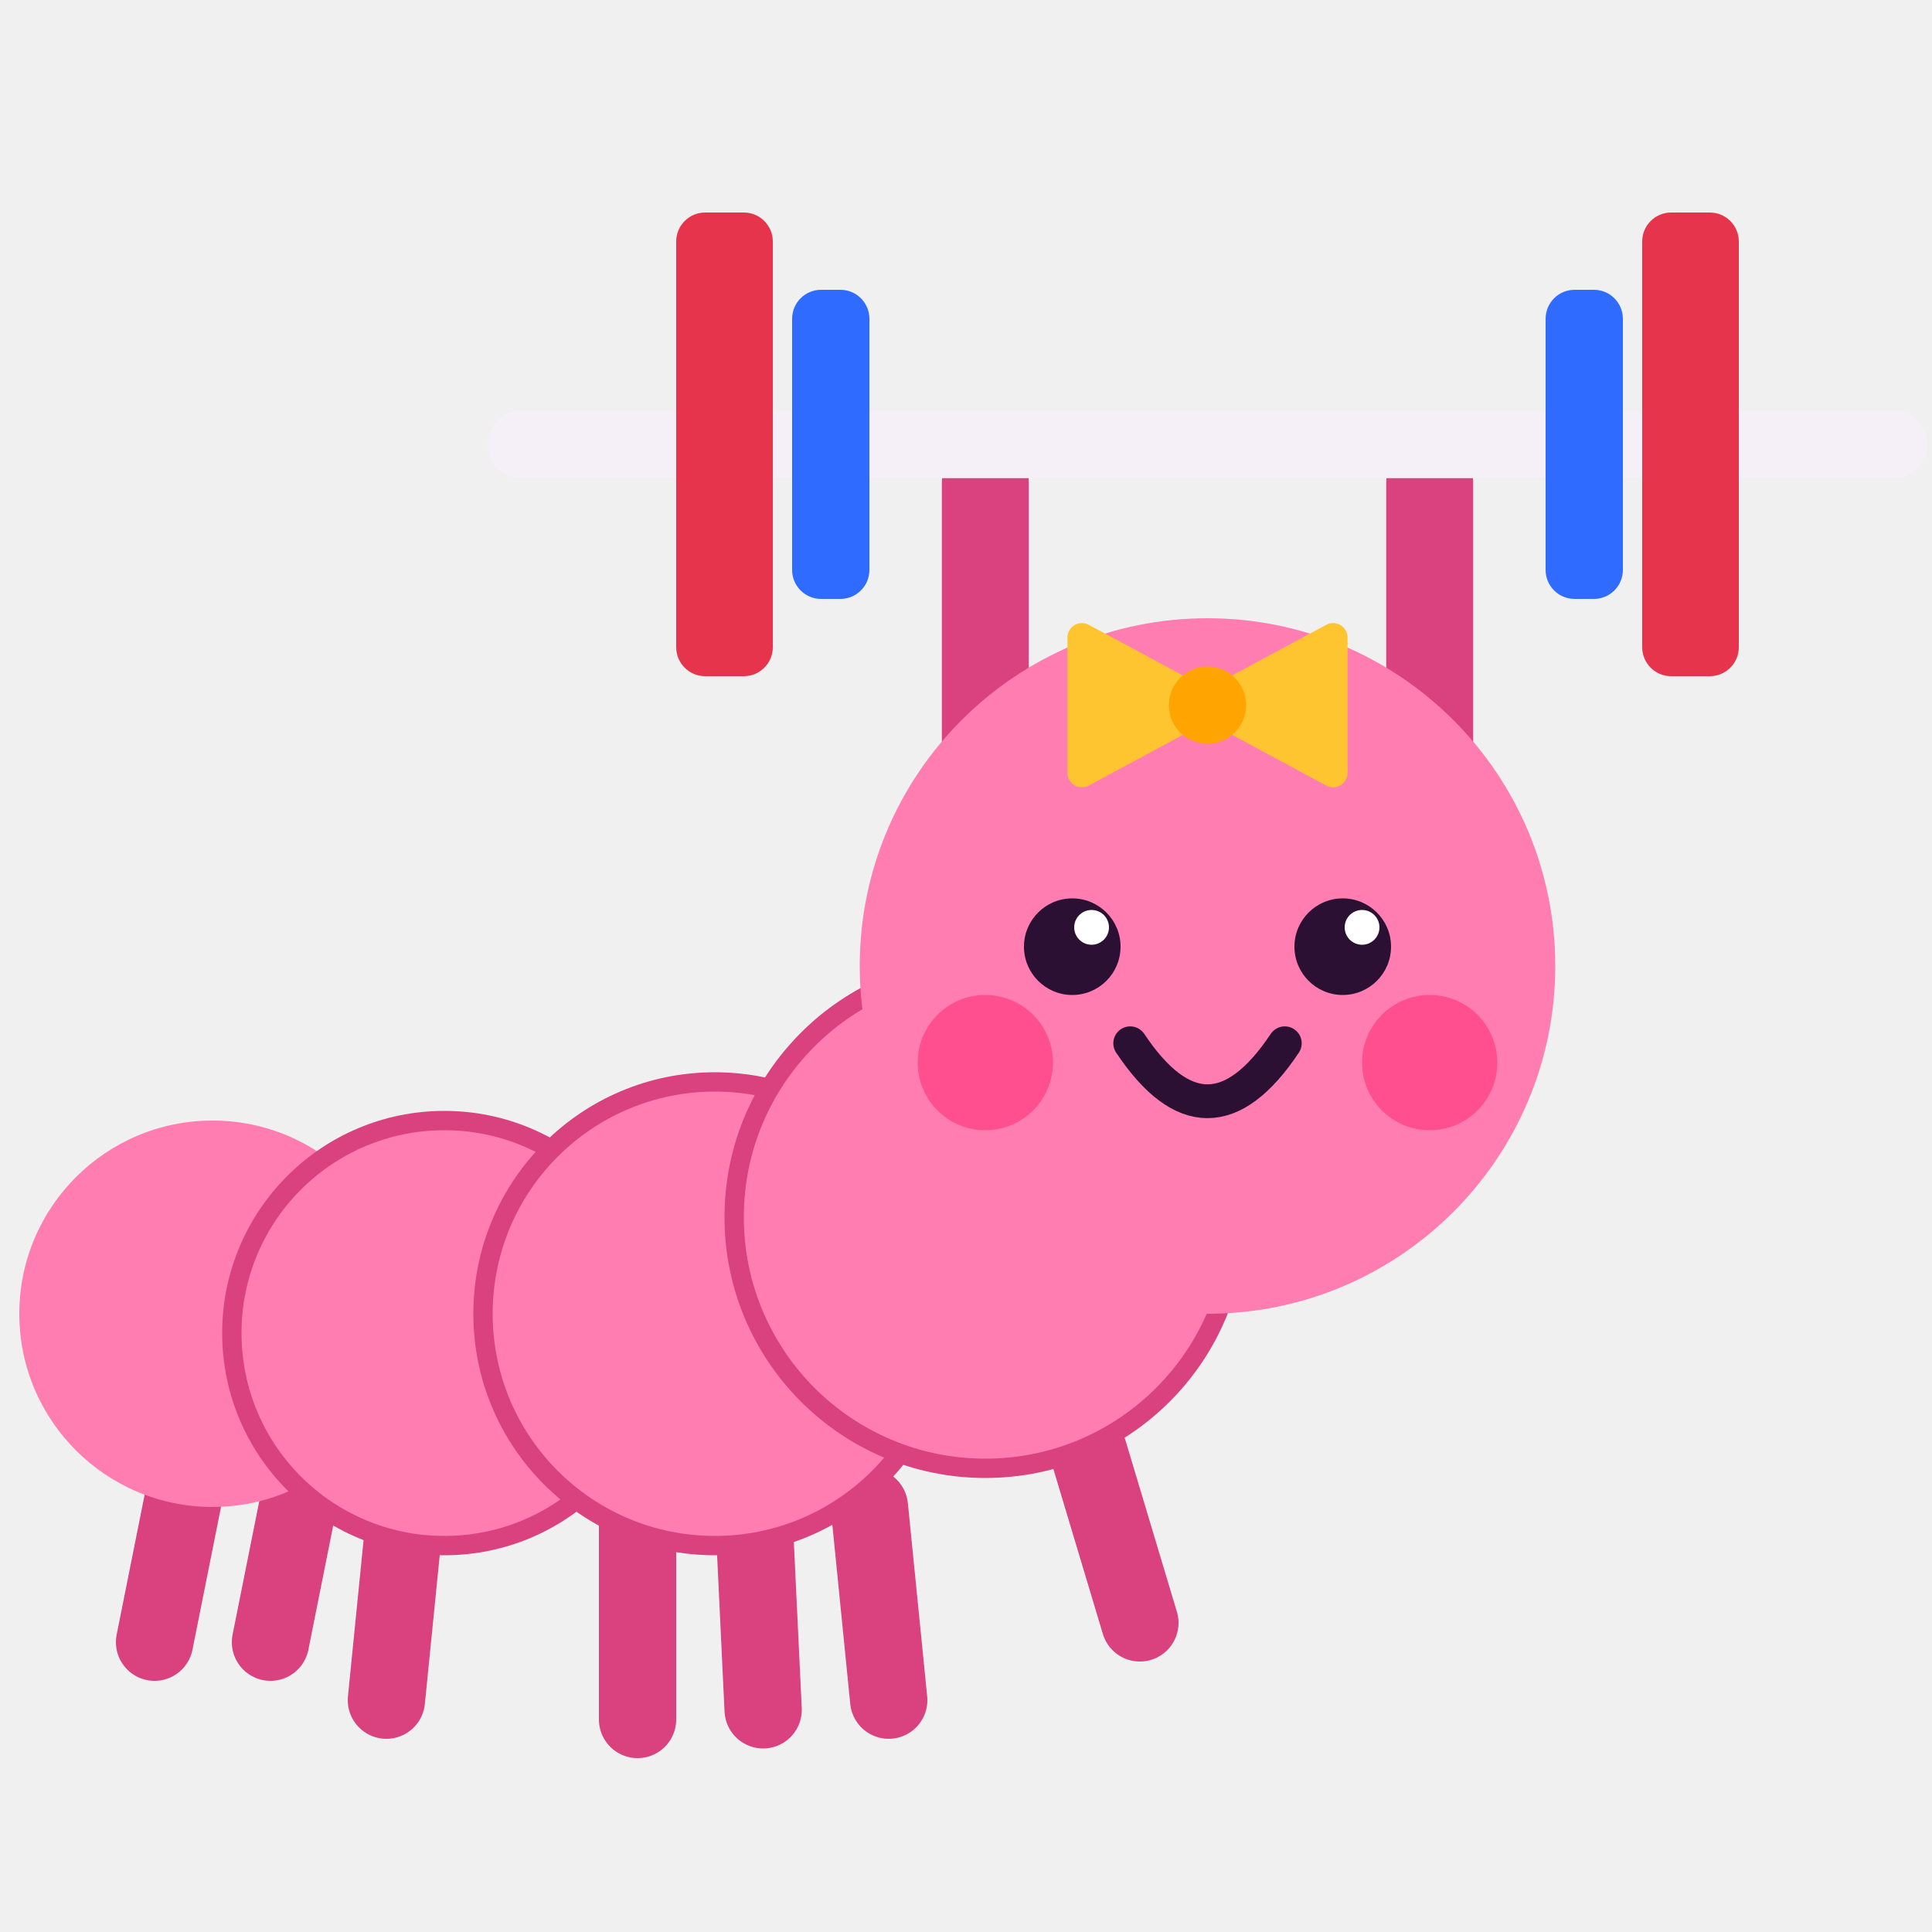
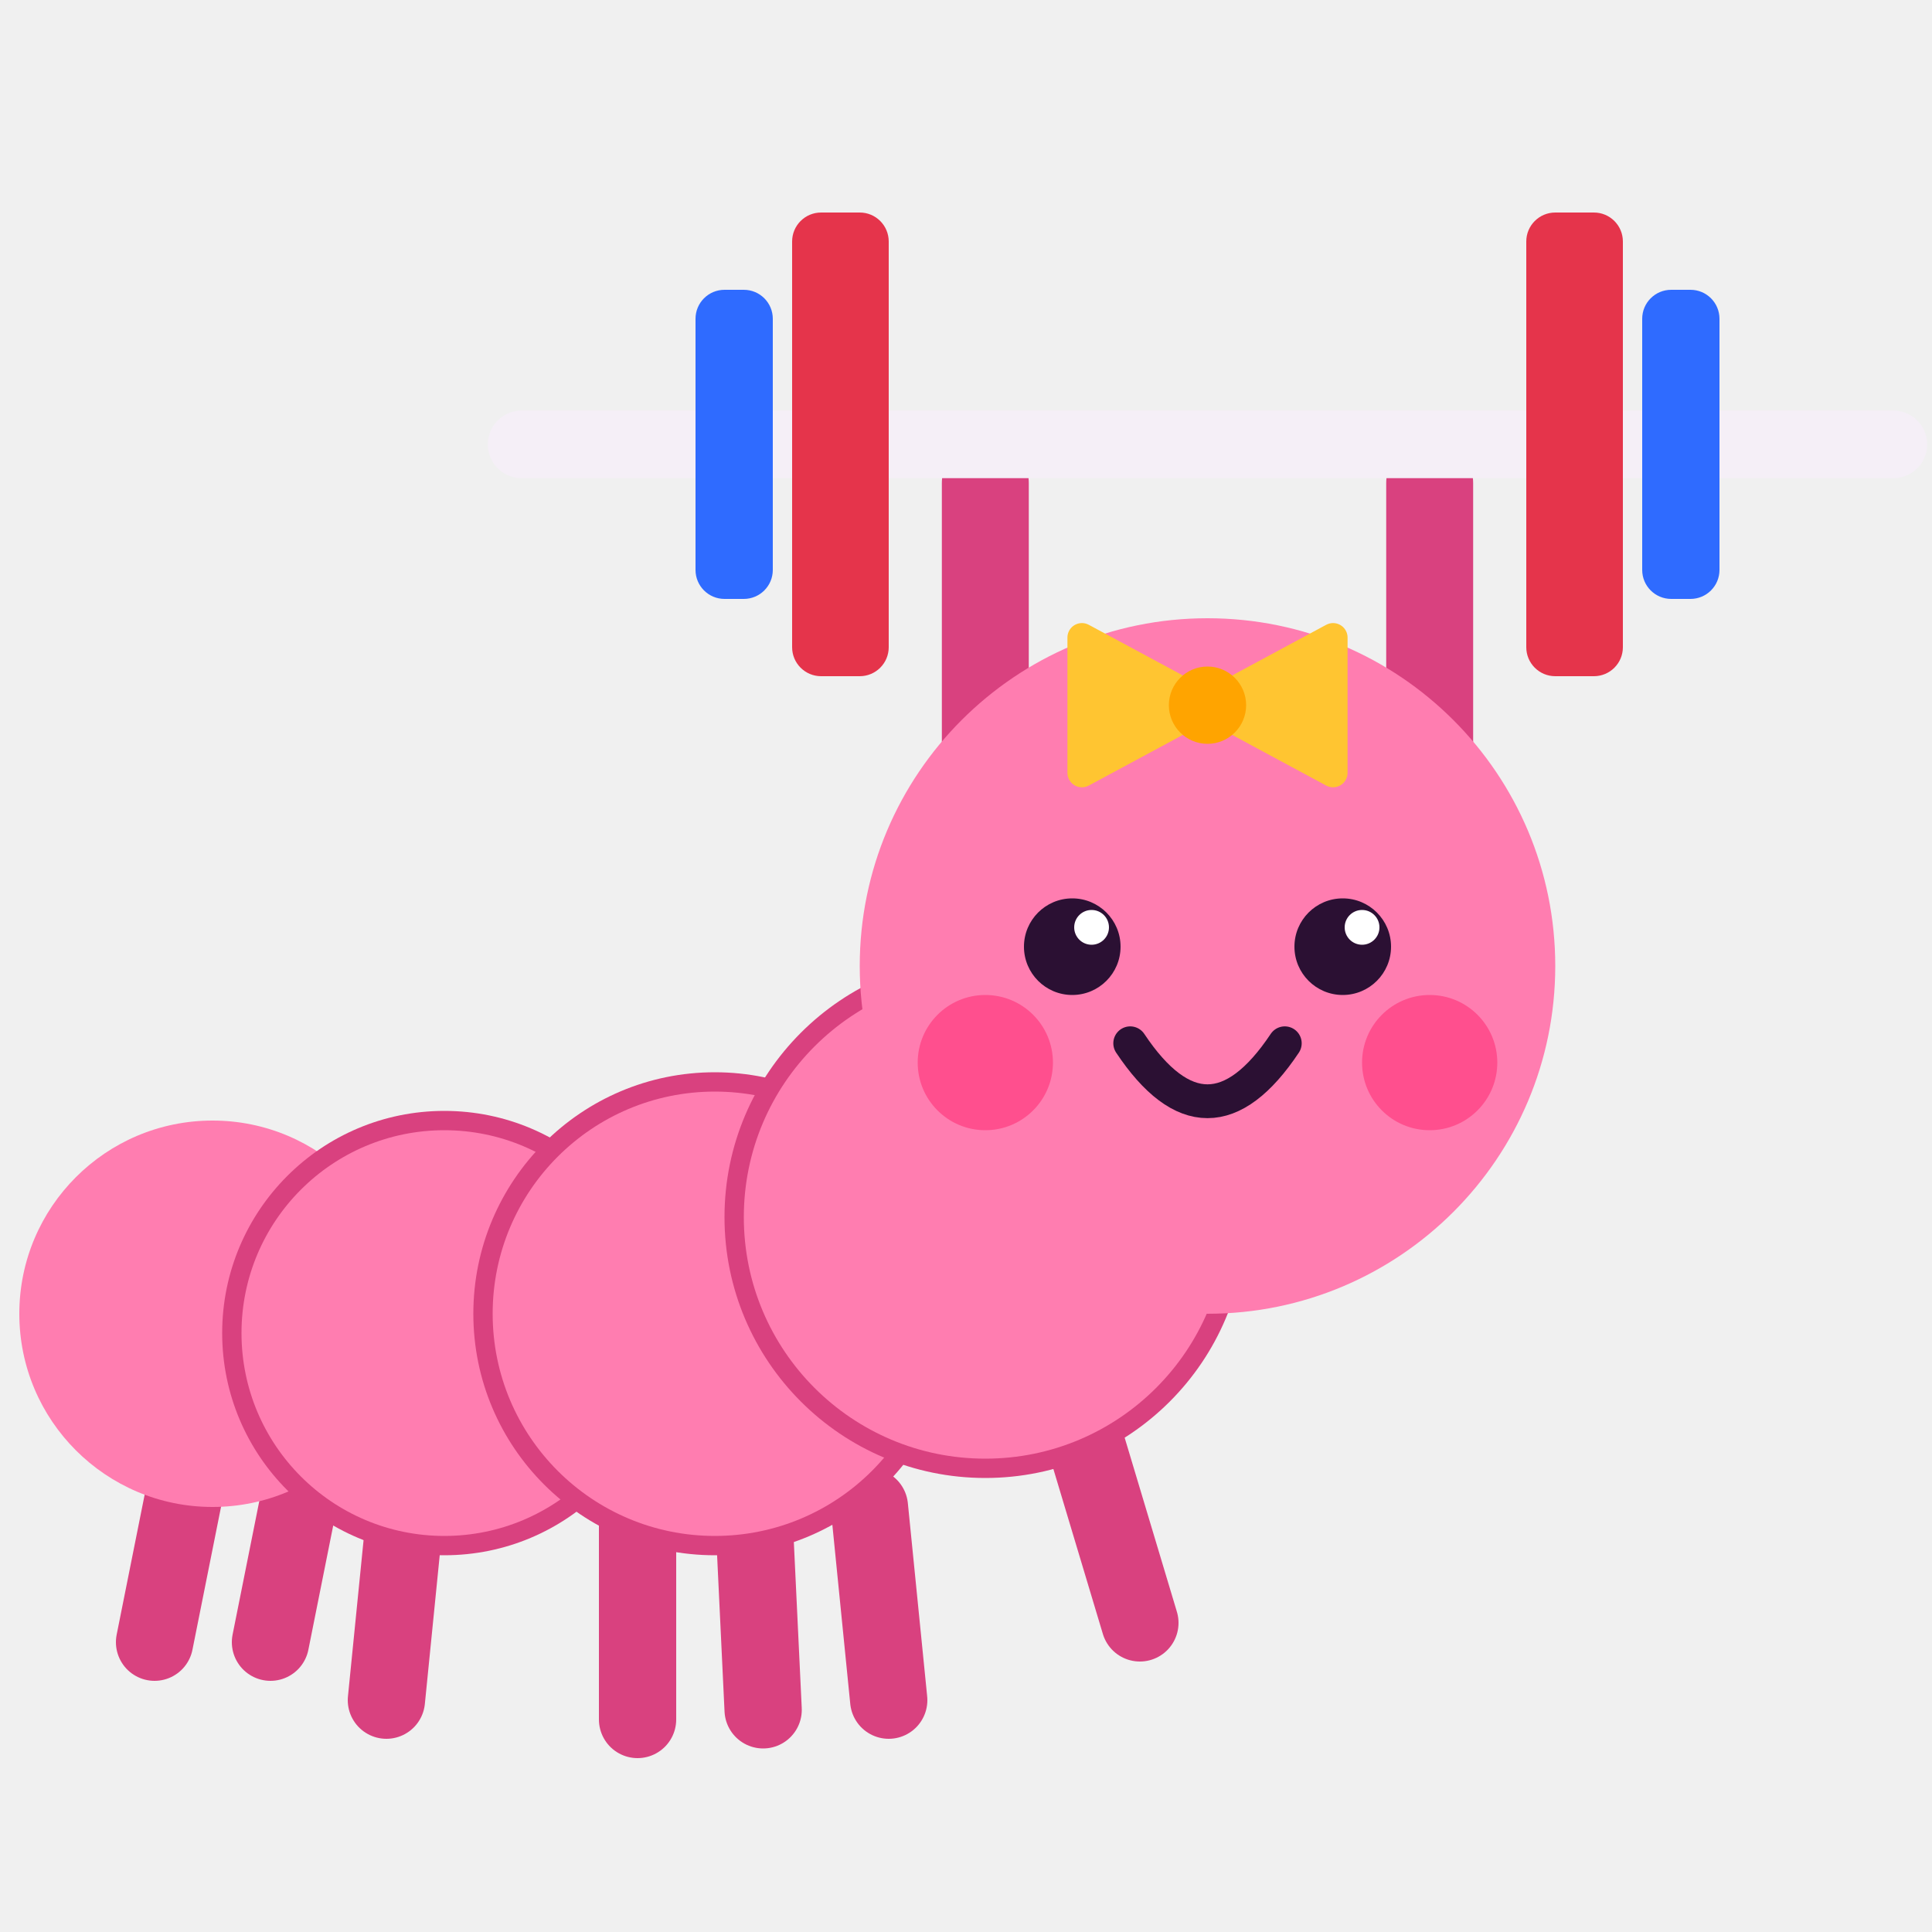
<svg xmlns="http://www.w3.org/2000/svg" viewBox="0 0 200 200" aria-hidden="true">
  <g transform="translate(-20 0)">
    <line x1="40" y1="150" x2="36" y2="170" stroke="#D9417F" stroke-width="8" stroke-linecap="round" />
    <line x1="62" y1="156" x2="60" y2="176" stroke="#D9417F" stroke-width="8" stroke-linecap="round" />
    <line x1="86" y1="158" x2="86" y2="178" stroke="#D9417F" stroke-width="8" stroke-linecap="round" />
    <line x1="110" y1="156" x2="112" y2="176" stroke="#D9417F" stroke-width="8" stroke-linecap="round" />
    <line x1="132" y1="148" x2="138" y2="168" stroke="#D9417F" stroke-width="8" stroke-linecap="round" />
    <line x1="52" y1="150" x2="48" y2="170" stroke="#D9417F" stroke-width="8" stroke-linecap="round" />
    <line x1="98" y1="156" x2="99" y2="177" stroke="#D9417F" stroke-width="8" stroke-linecap="round" />
    <circle cx="42" cy="136" r="20" fill="#FF7DB0" />
    <circle cx="66" cy="138" r="23" fill="#D9417F" />
    <circle cx="66" cy="138" r="21" fill="#FF7DB0" />
    <circle cx="94" cy="136" r="25" fill="#D9417F" />
    <circle cx="94" cy="136" r="23" fill="#FF7DB0" />
    <circle cx="122" cy="126" r="27" fill="#D9417F" />
    <circle cx="122" cy="126" r="25" fill="#FF7DB0" />
    <line x1="122" y1="84" x2="122" y2="50" stroke="#D9417F" stroke-width="9" stroke-linecap="round" />
    <line x1="168" y1="84" x2="168" y2="50" stroke="#D9417F" stroke-width="9" stroke-linecap="round" />
    <circle cx="145" cy="100" r="36" fill="#FF7DB0" />
    <line x1="74" y1="46" x2="216" y2="46" stroke="#F5EFF7" stroke-width="7" stroke-linecap="round" />
-     <rect x="90" y="22" width="10" height="48" rx="3" fill="#E5344B" />
-     <rect x="102" y="30" width="8" height="32" rx="3" fill="#2F6BFF" />
-     <rect x="180" y="30" width="8" height="32" rx="3" fill="#2F6BFF" />
-     <rect x="190" y="22" width="10" height="48" rx="3" fill="#E5344B" />
+     <rect x="92" y="30" width="8" height="32" rx="3" fill="#2F6BFF" />
+     <rect x="102" y="22" width="10" height="48" rx="3" fill="#E5344B" />
+     <rect x="178" y="22" width="10" height="48" rx="3" fill="#E5344B" />
+     <rect x="190" y="30" width="8" height="32" rx="3" fill="#2F6BFF" />
    <circle class="ojo" cx="131" cy="98" r="5" fill="#2B1033" />
    <circle class="ojo" cx="159" cy="98" r="5" fill="#2B1033" />
    <circle cx="133" cy="96" r="1.8" fill="#FFFFFF" />
    <circle cx="161" cy="96" r="1.8" fill="#FFFFFF" />
    <circle cx="122" cy="110" r="7" fill="#FF4F8E" />
    <circle cx="168" cy="110" r="7" fill="#FF4F8E" />
    <path d="M137 108 Q145 120 153 108" fill="none" stroke="#2B1033" stroke-width="3.5" stroke-linecap="round" />
    <path d="M132 66L145 73L132 80Z" fill="#FFC531" stroke="#FFC531" stroke-width="3" stroke-linejoin="round" />
    <path d="M158 66L145 73L158 80Z" fill="#FFC531" stroke="#FFC531" stroke-width="3" stroke-linejoin="round" />
    <circle cx="145" cy="73" r="4" fill="#FFA400" />
  </g>
</svg>
